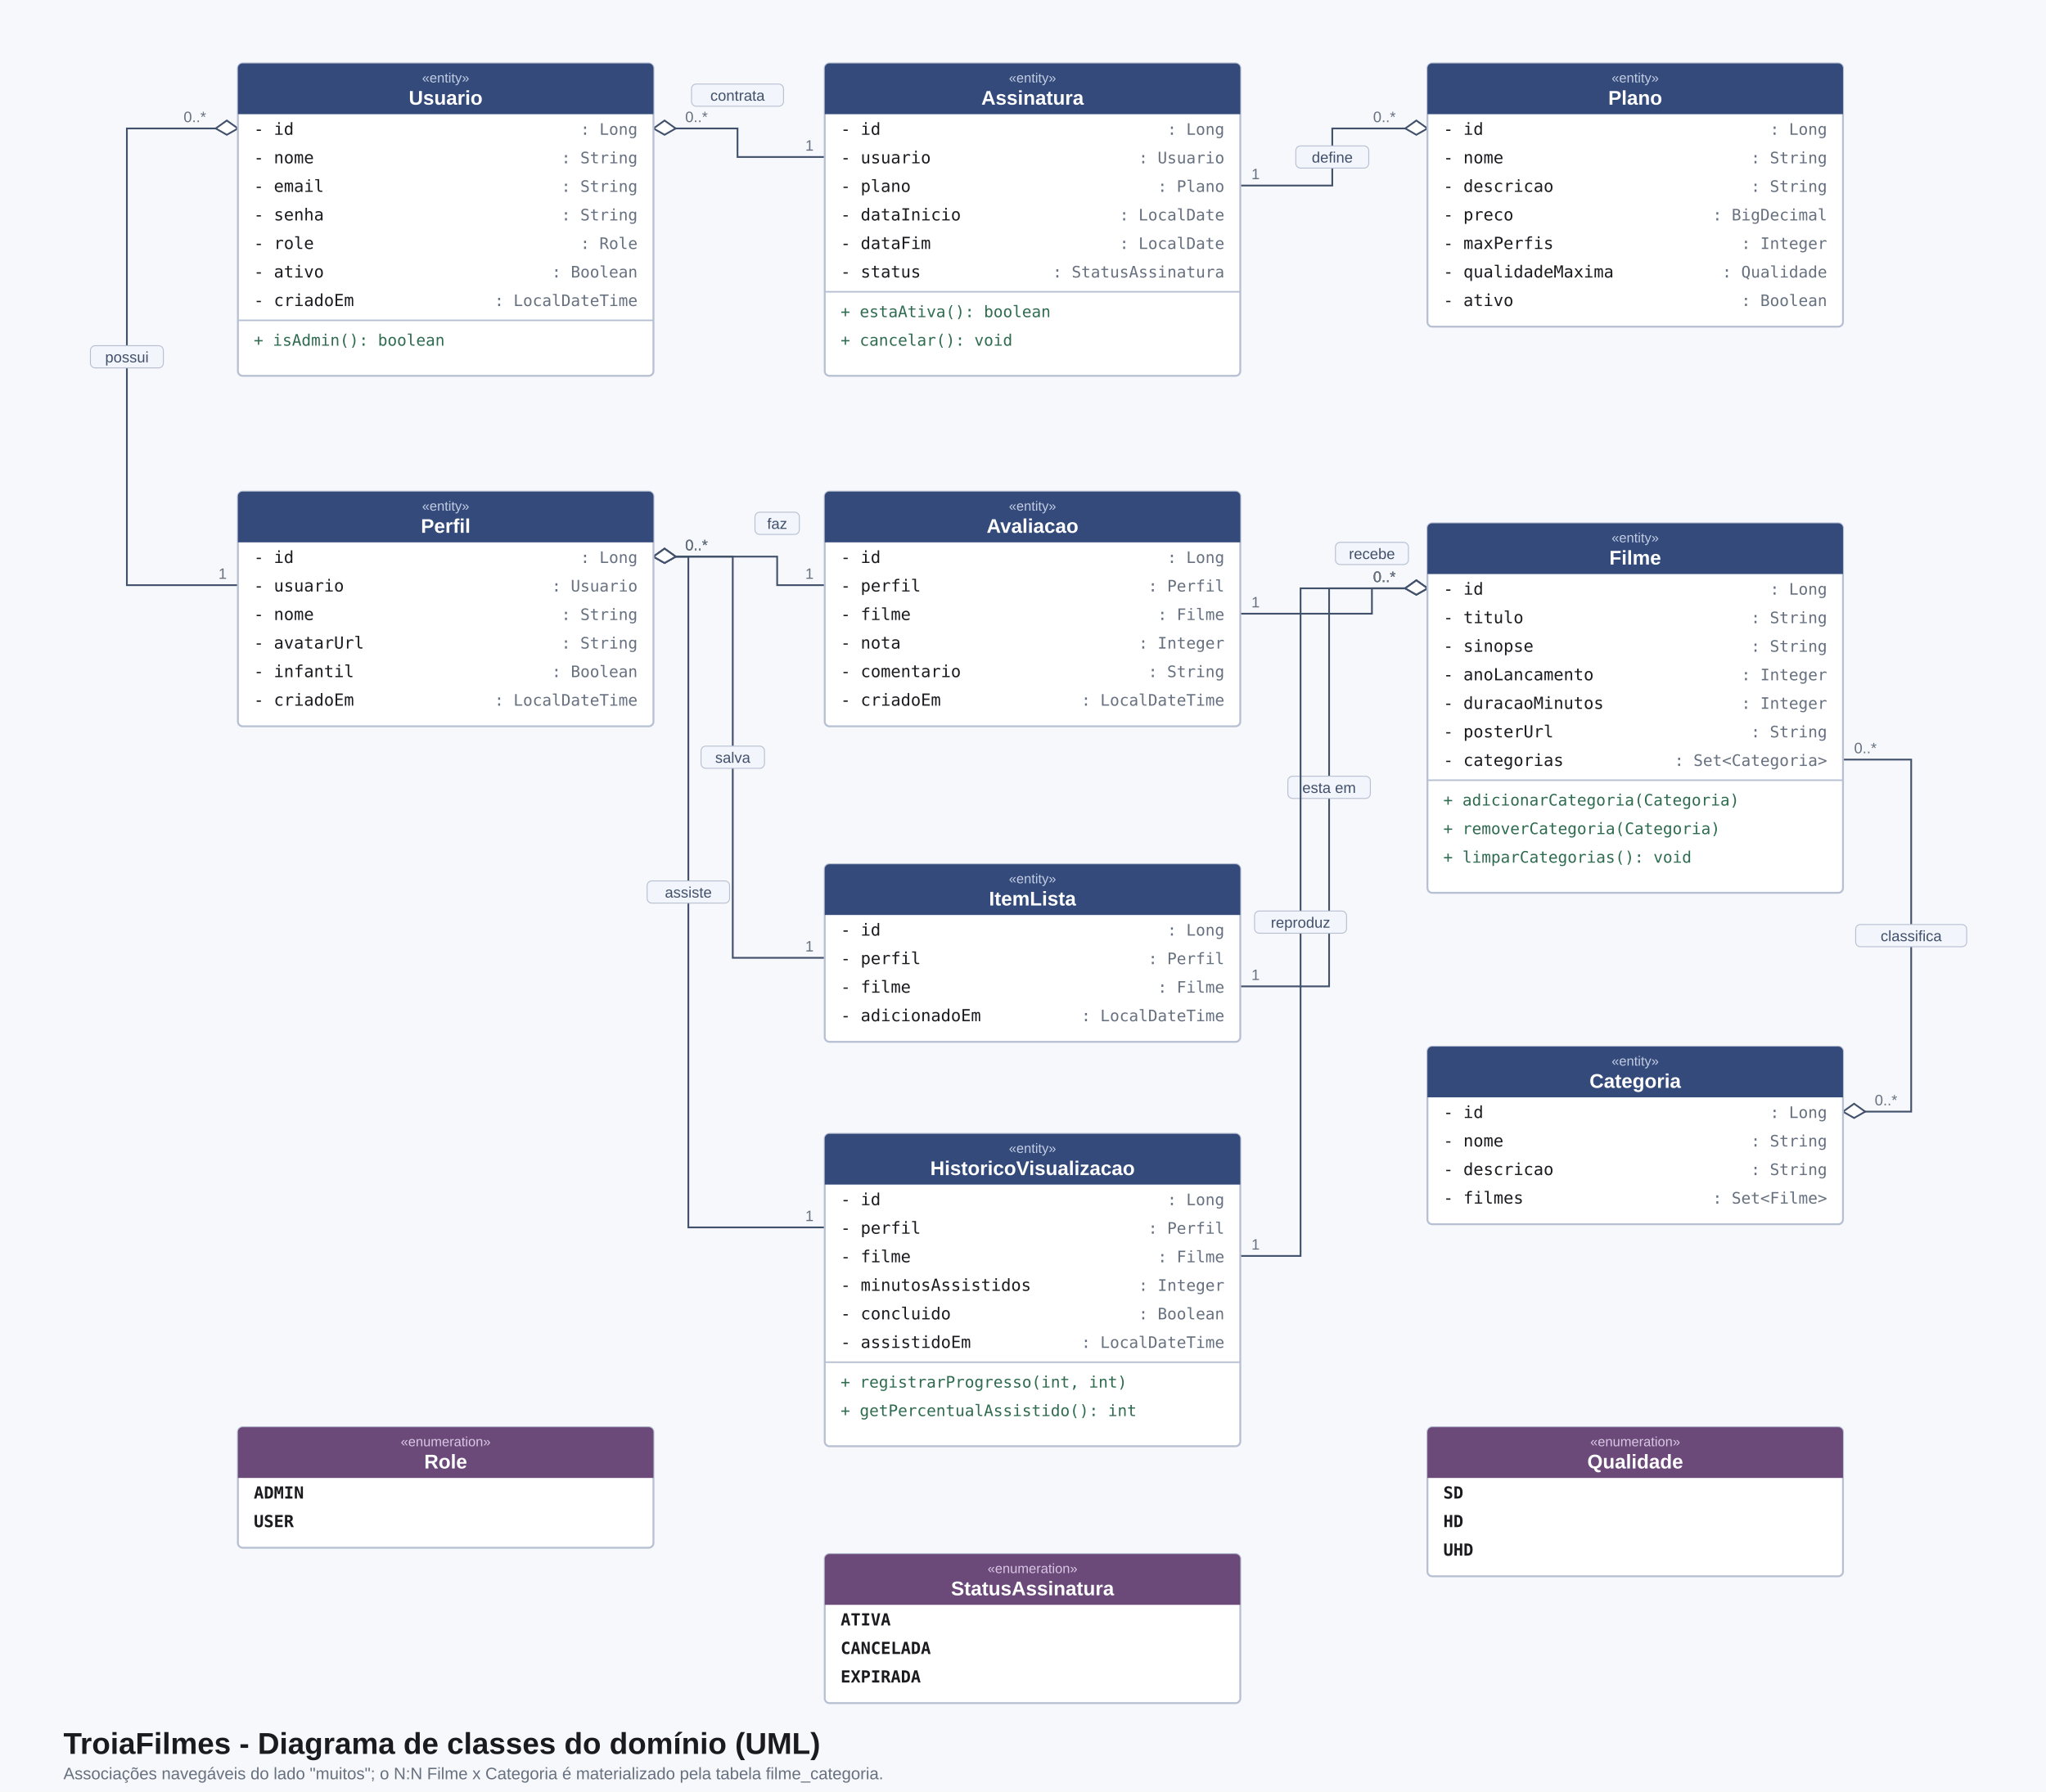
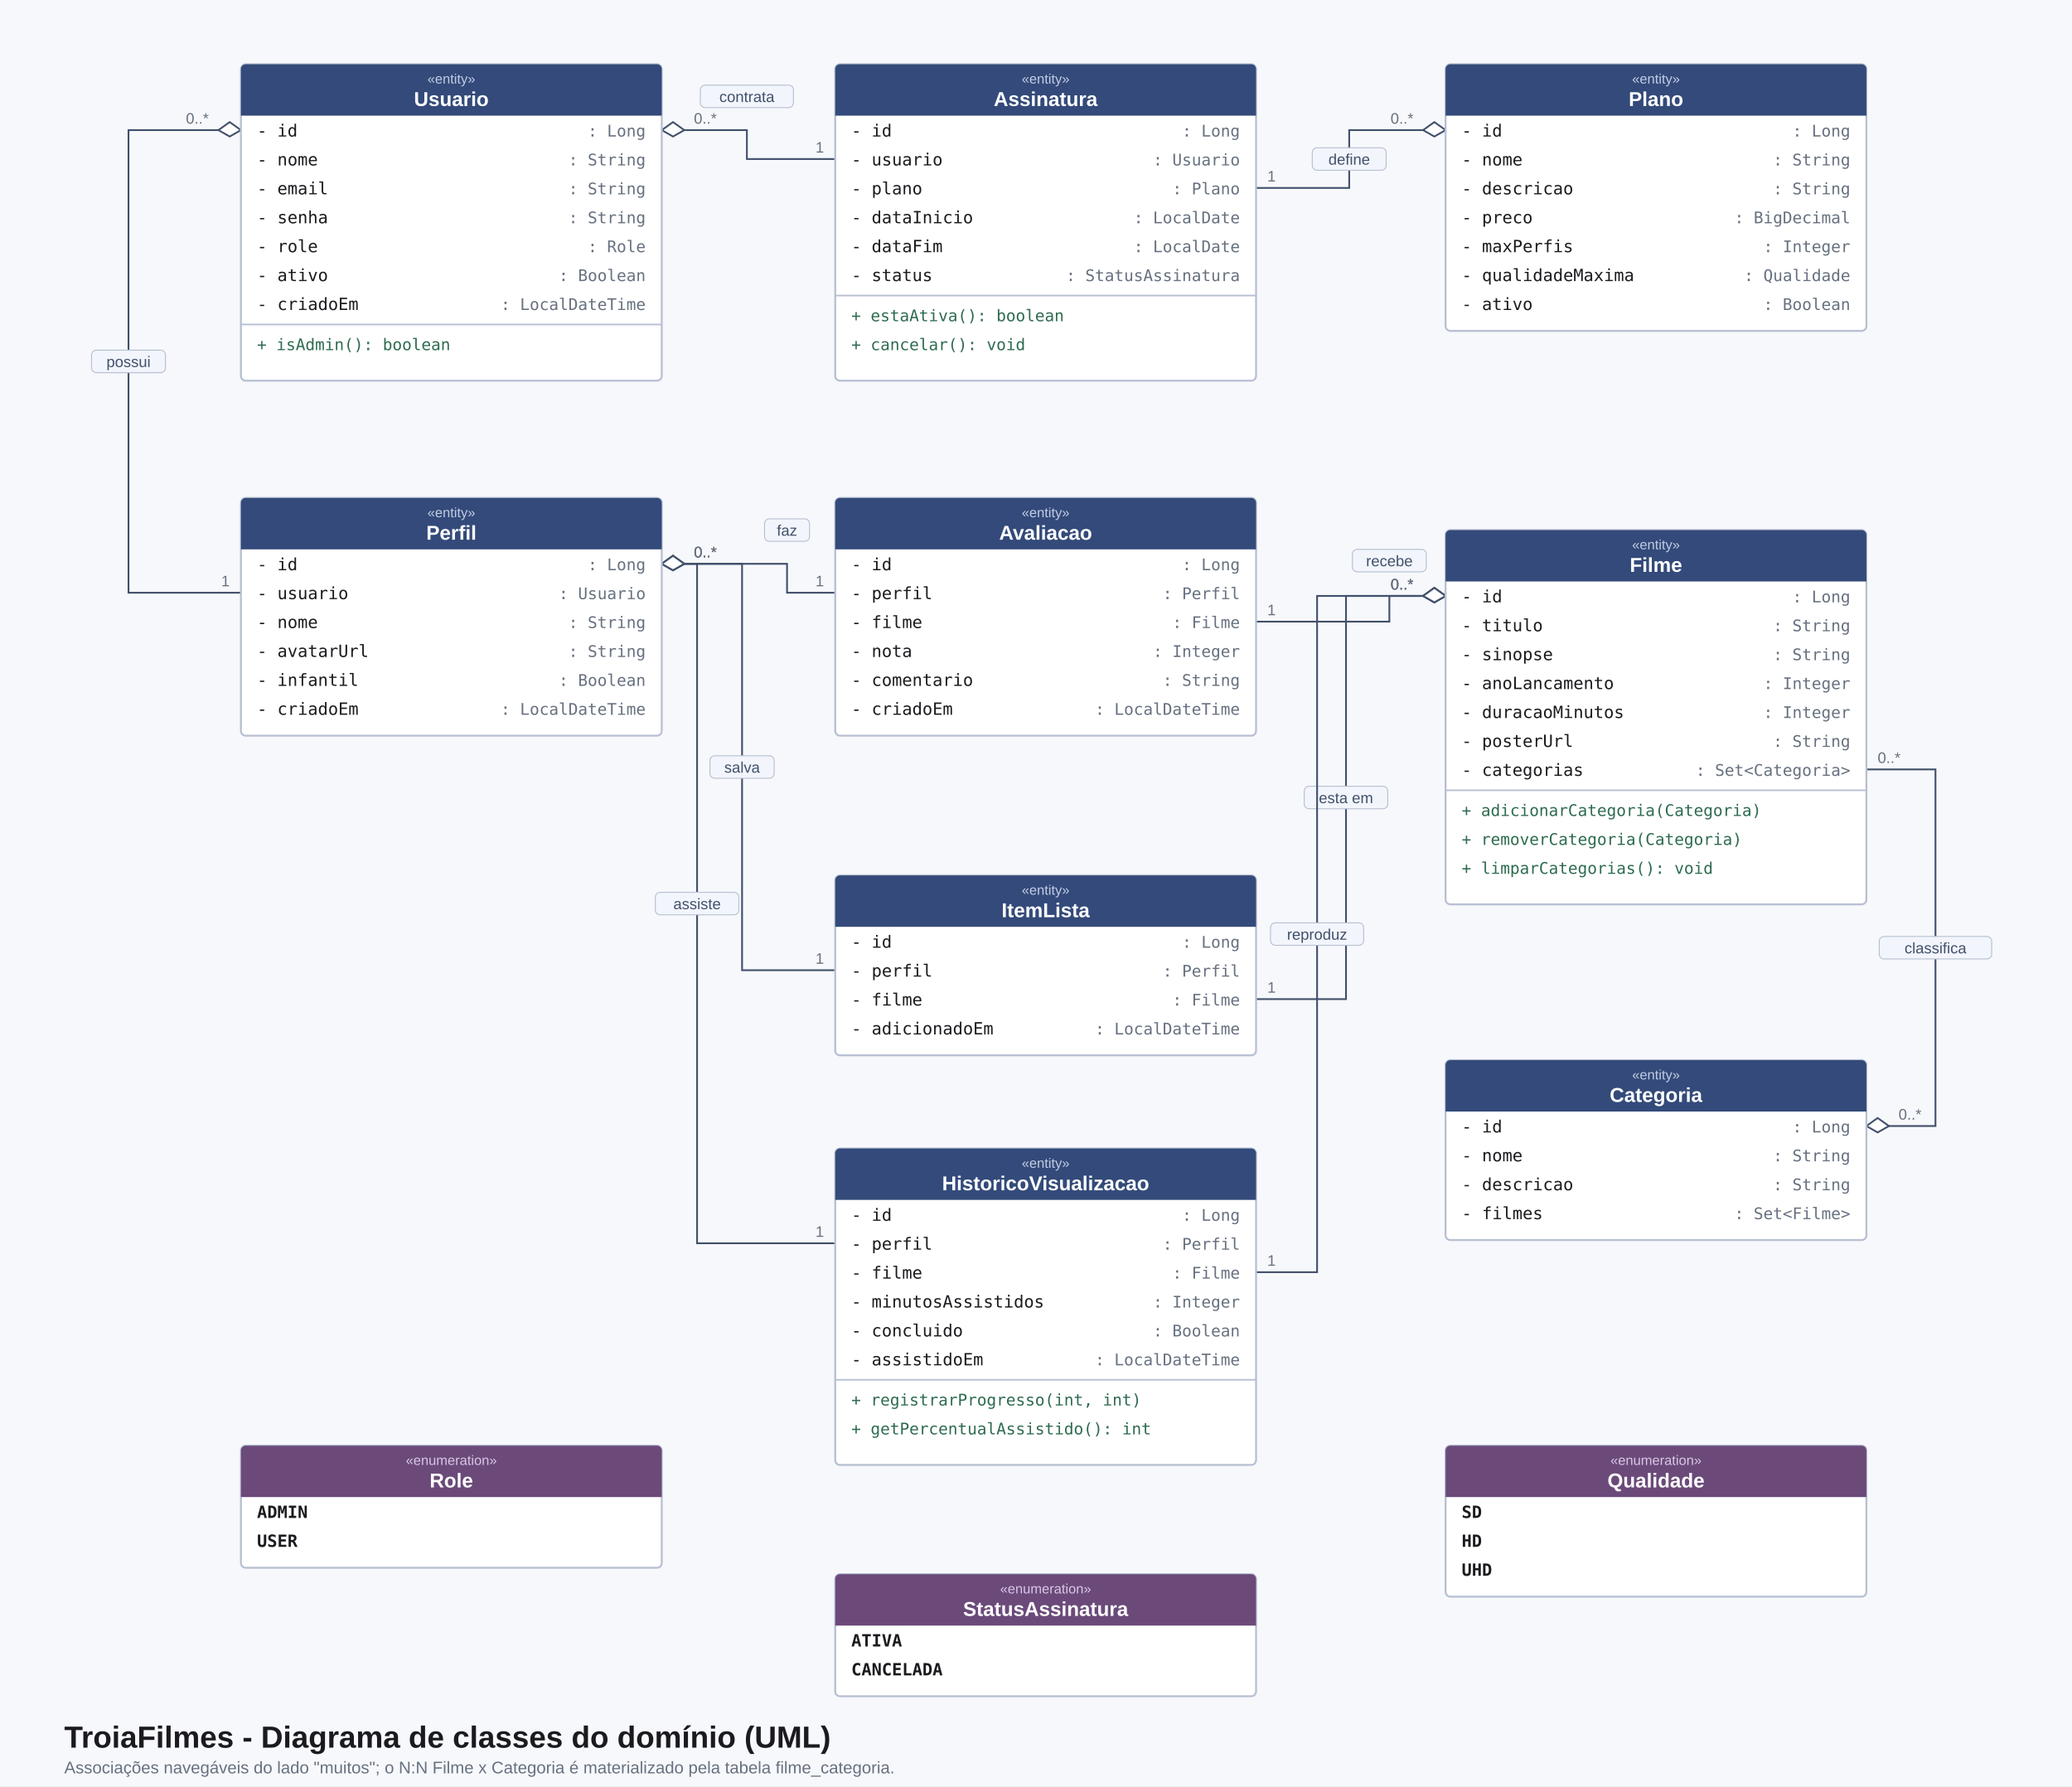
- <svg xmlns="http://www.w3.org/2000/svg" width="1290" height="1130" viewBox="0 0 1290 1130" font-family="Segoe UI, Arial, sans-serif">
-   <rect width="1290" height="1130" fill="#f7f8fb" />
+ <svg xmlns="http://www.w3.org/2000/svg" width="1290" height="1112" viewBox="0 0 1290 1112" font-family="Segoe UI, Arial, sans-serif">
+   <rect width="1290" height="1112" fill="#f7f8fb" />
  <path d="M 150 369 H 80 V 81 H 150" fill="none" stroke="#41506b" stroke-width="1.1" />
  <polygon points="150,81 143,76 136,81 143,85" fill="#ffffff" stroke="#41506b" stroke-width="1.1" />
  <text x="143" y="365.0" fill="#66707f" font-size="9.5" text-anchor="end">1</text>
  <text x="130" y="77.0" fill="#66707f" font-size="9.5" text-anchor="end">0..*</text>
  <rect x="57.0" y="218.0" width="46.0" height="14" rx="3" fill="#f2f5fb" stroke="#b7c0d2" stroke-width="0.6" />
  <text x="80" y="228.5" fill="#41506b" font-size="9.5" text-anchor="middle">possui</text>
  <path d="M 520 99 H 465 V 81 H 412" fill="none" stroke="#41506b" stroke-width="1.1" />
  <polygon points="412,81 419,76 426,81 419,85" fill="#ffffff" stroke="#41506b" stroke-width="1.1" />
  <text x="513" y="95.0" fill="#66707f" font-size="9.5" text-anchor="end">1</text>
  <text x="432" y="77.0" fill="#66707f" font-size="9.5" text-anchor="start">0..*</text>
  <rect x="436.0" y="53.0" width="58.0" height="14" rx="3" fill="#f2f5fb" stroke="#b7c0d2" stroke-width="0.6" />
  <text x="465" y="63.5" fill="#41506b" font-size="9.5" text-anchor="middle">contrata</text>
  <path d="M 782 117 H 840 V 81 H 900" fill="none" stroke="#41506b" stroke-width="1.1" />
  <polygon points="900,81 893,76 886,81 893,85" fill="#ffffff" stroke="#41506b" stroke-width="1.1" />
  <text x="789" y="113.0" fill="#66707f" font-size="9.5" text-anchor="start">1</text>
  <text x="880" y="77.0" fill="#66707f" font-size="9.5" text-anchor="end">0..*</text>
  <rect x="817.0" y="92.0" width="46.0" height="14" rx="3" fill="#f2f5fb" stroke="#b7c0d2" stroke-width="0.6" />
  <text x="840" y="102.5" fill="#41506b" font-size="9.5" text-anchor="middle">define</text>
  <path d="M 520 369 H 490 V 351 H 412" fill="none" stroke="#41506b" stroke-width="1.1" />
  <polygon points="412,351 419,346 426,351 419,355" fill="#ffffff" stroke="#41506b" stroke-width="1.1" />
  <text x="513" y="365.0" fill="#66707f" font-size="9.5" text-anchor="end">1</text>
  <text x="432" y="347.0" fill="#66707f" font-size="9.5" text-anchor="start">0..*</text>
  <rect x="476.0" y="323.0" width="28.0" height="14" rx="3" fill="#f2f5fb" stroke="#b7c0d2" stroke-width="0.6" />
  <text x="490" y="333.5" fill="#41506b" font-size="9.5" text-anchor="middle">faz</text>
  <path d="M 782 387 H 865 V 371 H 900" fill="none" stroke="#41506b" stroke-width="1.1" />
  <polygon points="900,371 893,366 886,371 893,375" fill="#ffffff" stroke="#41506b" stroke-width="1.1" />
  <text x="789" y="383.0" fill="#66707f" font-size="9.5" text-anchor="start">1</text>
  <text x="880" y="367.0" fill="#66707f" font-size="9.5" text-anchor="end">0..*</text>
  <rect x="842.0" y="342.0" width="46.0" height="14" rx="3" fill="#f2f5fb" stroke="#b7c0d2" stroke-width="0.6" />
  <text x="865" y="352.5" fill="#41506b" font-size="9.5" text-anchor="middle">recebe</text>
  <path d="M 520 604 H 462 V 351 H 412" fill="none" stroke="#41506b" stroke-width="1.1" />
  <polygon points="412,351 419,346 426,351 419,355" fill="#ffffff" stroke="#41506b" stroke-width="1.1" />
  <text x="513" y="600.0" fill="#66707f" font-size="9.5" text-anchor="end">1</text>
  <text x="432" y="347.0" fill="#66707f" font-size="9.5" text-anchor="start">0..*</text>
  <rect x="442.0" y="470.5" width="40.0" height="14" rx="3" fill="#f2f5fb" stroke="#b7c0d2" stroke-width="0.6" />
  <text x="462" y="481.0" fill="#41506b" font-size="9.5" text-anchor="middle">salva</text>
  <path d="M 782 622 H 838 V 371 H 900" fill="none" stroke="#41506b" stroke-width="1.1" />
  <polygon points="900,371 893,366 886,371 893,375" fill="#ffffff" stroke="#41506b" stroke-width="1.1" />
  <text x="789" y="618.0" fill="#66707f" font-size="9.5" text-anchor="start">1</text>
  <text x="880" y="367.0" fill="#66707f" font-size="9.5" text-anchor="end">0..*</text>
  <rect x="812.0" y="489.5" width="52.0" height="14" rx="3" fill="#f2f5fb" stroke="#b7c0d2" stroke-width="0.6" />
  <text x="838" y="500.0" fill="#41506b" font-size="9.5" text-anchor="middle">esta em</text>
  <path d="M 520 774 H 434 V 351 H 412" fill="none" stroke="#41506b" stroke-width="1.1" />
  <polygon points="412,351 419,346 426,351 419,355" fill="#ffffff" stroke="#41506b" stroke-width="1.1" />
  <text x="513" y="770.0" fill="#66707f" font-size="9.5" text-anchor="end">1</text>
  <text x="432" y="347.0" fill="#66707f" font-size="9.5" text-anchor="start">0..*</text>
  <rect x="408.0" y="555.5" width="52.0" height="14" rx="3" fill="#f2f5fb" stroke="#b7c0d2" stroke-width="0.6" />
  <text x="434" y="566.0" fill="#41506b" font-size="9.5" text-anchor="middle">assiste</text>
  <path d="M 782 792 H 820 V 371 H 900" fill="none" stroke="#41506b" stroke-width="1.1" />
  <polygon points="900,371 893,366 886,371 893,375" fill="#ffffff" stroke="#41506b" stroke-width="1.1" />
  <text x="789" y="788.0" fill="#66707f" font-size="9.5" text-anchor="start">1</text>
  <text x="880" y="367.0" fill="#66707f" font-size="9.5" text-anchor="end">0..*</text>
  <rect x="791.0" y="574.5" width="58.0" height="14" rx="3" fill="#f2f5fb" stroke="#b7c0d2" stroke-width="0.6" />
  <text x="820" y="585.0" fill="#41506b" font-size="9.5" text-anchor="middle">reproduz</text>
  <path d="M 1162 479 H 1205 V 701 H 1162" fill="none" stroke="#41506b" stroke-width="1.1" />
  <polygon points="1162,701 1169,696 1176,701 1169,705" fill="#ffffff" stroke="#41506b" stroke-width="1.1" />
  <text x="1169" y="475.0" fill="#66707f" font-size="9.5" text-anchor="start">0..*</text>
  <text x="1182" y="697.0" fill="#66707f" font-size="9.5" text-anchor="start">0..*</text>
  <rect x="1170.0" y="583.0" width="70.0" height="14" rx="3" fill="#f2f5fb" stroke="#b7c0d2" stroke-width="0.6" />
  <text x="1205" y="593.5" fill="#41506b" font-size="9.5" text-anchor="middle">classifica</text>
  <rect x="150" y="40" width="262" height="197" rx="3" fill="#ffffff" stroke="#b7c0d2" stroke-width="1.2" />
  <path d="M153 40 h256 a3 3 0 0 1 3 3 v29 h-262 v-29 a3 3 0 0 1 3 -3 z" fill="#334a7a" />
  <text x="281" y="52" fill="#c3cde4" font-size="8.5" text-anchor="middle">«entity»</text>
  <text x="281" y="66" fill="#ffffff" font-size="12.5" font-weight="700" text-anchor="middle">Usuario</text>
  <text x="160" y="85" fill="#1b1b1f" font-size="10.5" font-family="Consolas, monospace">- id</text>
  <text x="402" y="85" fill="#66707f" font-size="10" font-family="Consolas, monospace" text-anchor="end">: Long</text>
  <text x="160" y="103" fill="#1b1b1f" font-size="10.5" font-family="Consolas, monospace">- nome</text>
  <text x="402" y="103" fill="#66707f" font-size="10" font-family="Consolas, monospace" text-anchor="end">: String</text>
  <text x="160" y="121" fill="#1b1b1f" font-size="10.5" font-family="Consolas, monospace">- email</text>
  <text x="402" y="121" fill="#66707f" font-size="10" font-family="Consolas, monospace" text-anchor="end">: String</text>
  <text x="160" y="139" fill="#1b1b1f" font-size="10.5" font-family="Consolas, monospace">- senha</text>
  <text x="402" y="139" fill="#66707f" font-size="10" font-family="Consolas, monospace" text-anchor="end">: String</text>
  <text x="160" y="157" fill="#1b1b1f" font-size="10.5" font-family="Consolas, monospace">- role</text>
  <text x="402" y="157" fill="#66707f" font-size="10" font-family="Consolas, monospace" text-anchor="end">: Role</text>
  <text x="160" y="175" fill="#1b1b1f" font-size="10.5" font-family="Consolas, monospace">- ativo</text>
  <text x="402" y="175" fill="#66707f" font-size="10" font-family="Consolas, monospace" text-anchor="end">: Boolean</text>
  <text x="160" y="193" fill="#1b1b1f" font-size="10.5" font-family="Consolas, monospace">- criadoEm</text>
  <text x="402" y="193" fill="#66707f" font-size="10" font-family="Consolas, monospace" text-anchor="end">: LocalDateTime</text>
  <line x1="150" y1="202" x2="412" y2="202" stroke="#b7c0d2" stroke-width="1" />
  <text x="160" y="218" fill="#2e6b4f" font-size="10" font-family="Consolas, monospace">+ isAdmin(): boolean</text>
  <rect x="150" y="310" width="262" height="148" rx="3" fill="#ffffff" stroke="#b7c0d2" stroke-width="1.2" />
  <path d="M153 310 h256 a3 3 0 0 1 3 3 v29 h-262 v-29 a3 3 0 0 1 3 -3 z" fill="#334a7a" />
  <text x="281" y="322" fill="#c3cde4" font-size="8.5" text-anchor="middle">«entity»</text>
  <text x="281" y="336" fill="#ffffff" font-size="12.5" font-weight="700" text-anchor="middle">Perfil</text>
  <text x="160" y="355" fill="#1b1b1f" font-size="10.5" font-family="Consolas, monospace">- id</text>
  <text x="402" y="355" fill="#66707f" font-size="10" font-family="Consolas, monospace" text-anchor="end">: Long</text>
  <text x="160" y="373" fill="#1b1b1f" font-size="10.5" font-family="Consolas, monospace">- usuario</text>
  <text x="402" y="373" fill="#66707f" font-size="10" font-family="Consolas, monospace" text-anchor="end">: Usuario</text>
  <text x="160" y="391" fill="#1b1b1f" font-size="10.5" font-family="Consolas, monospace">- nome</text>
  <text x="402" y="391" fill="#66707f" font-size="10" font-family="Consolas, monospace" text-anchor="end">: String</text>
  <text x="160" y="409" fill="#1b1b1f" font-size="10.5" font-family="Consolas, monospace">- avatarUrl</text>
  <text x="402" y="409" fill="#66707f" font-size="10" font-family="Consolas, monospace" text-anchor="end">: String</text>
  <text x="160" y="427" fill="#1b1b1f" font-size="10.5" font-family="Consolas, monospace">- infantil</text>
  <text x="402" y="427" fill="#66707f" font-size="10" font-family="Consolas, monospace" text-anchor="end">: Boolean</text>
  <text x="160" y="445" fill="#1b1b1f" font-size="10.5" font-family="Consolas, monospace">- criadoEm</text>
  <text x="402" y="445" fill="#66707f" font-size="10" font-family="Consolas, monospace" text-anchor="end">: LocalDateTime</text>
  <rect x="150" y="900" width="262" height="76" rx="3" fill="#ffffff" stroke="#b7c0d2" stroke-width="1.2" />
  <path d="M153 900 h256 a3 3 0 0 1 3 3 v29 h-262 v-29 a3 3 0 0 1 3 -3 z" fill="#6b4a7a" />
  <text x="281" y="912" fill="#d9c7e4" font-size="8.5" text-anchor="middle">«enumeration»</text>
  <text x="281" y="926" fill="#ffffff" font-size="12.5" font-weight="700" text-anchor="middle">Role</text>
  <text x="160" y="945" fill="#1b1b1f" font-size="10.5" font-weight="700" font-family="Consolas, monospace">ADMIN</text>
  <text x="160" y="963" fill="#1b1b1f" font-size="10.5" font-weight="700" font-family="Consolas, monospace">USER</text>
  <rect x="520" y="40" width="262" height="197" rx="3" fill="#ffffff" stroke="#b7c0d2" stroke-width="1.2" />
  <path d="M523 40 h256 a3 3 0 0 1 3 3 v29 h-262 v-29 a3 3 0 0 1 3 -3 z" fill="#334a7a" />
  <text x="651" y="52" fill="#c3cde4" font-size="8.5" text-anchor="middle">«entity»</text>
  <text x="651" y="66" fill="#ffffff" font-size="12.5" font-weight="700" text-anchor="middle">Assinatura</text>
  <text x="530" y="85" fill="#1b1b1f" font-size="10.5" font-family="Consolas, monospace">- id</text>
  <text x="772" y="85" fill="#66707f" font-size="10" font-family="Consolas, monospace" text-anchor="end">: Long</text>
  <text x="530" y="103" fill="#1b1b1f" font-size="10.5" font-family="Consolas, monospace">- usuario</text>
  <text x="772" y="103" fill="#66707f" font-size="10" font-family="Consolas, monospace" text-anchor="end">: Usuario</text>
  <text x="530" y="121" fill="#1b1b1f" font-size="10.5" font-family="Consolas, monospace">- plano</text>
  <text x="772" y="121" fill="#66707f" font-size="10" font-family="Consolas, monospace" text-anchor="end">: Plano</text>
  <text x="530" y="139" fill="#1b1b1f" font-size="10.5" font-family="Consolas, monospace">- dataInicio</text>
  <text x="772" y="139" fill="#66707f" font-size="10" font-family="Consolas, monospace" text-anchor="end">: LocalDate</text>
  <text x="530" y="157" fill="#1b1b1f" font-size="10.5" font-family="Consolas, monospace">- dataFim</text>
  <text x="772" y="157" fill="#66707f" font-size="10" font-family="Consolas, monospace" text-anchor="end">: LocalDate</text>
  <text x="530" y="175" fill="#1b1b1f" font-size="10.5" font-family="Consolas, monospace">- status</text>
  <text x="772" y="175" fill="#66707f" font-size="10" font-family="Consolas, monospace" text-anchor="end">: StatusAssinatura</text>
  <line x1="520" y1="184" x2="782" y2="184" stroke="#b7c0d2" stroke-width="1" />
  <text x="530" y="200" fill="#2e6b4f" font-size="10" font-family="Consolas, monospace">+ estaAtiva(): boolean</text>
  <text x="530" y="218" fill="#2e6b4f" font-size="10" font-family="Consolas, monospace">+ cancelar(): void</text>
  <rect x="520" y="310" width="262" height="148" rx="3" fill="#ffffff" stroke="#b7c0d2" stroke-width="1.2" />
  <path d="M523 310 h256 a3 3 0 0 1 3 3 v29 h-262 v-29 a3 3 0 0 1 3 -3 z" fill="#334a7a" />
  <text x="651" y="322" fill="#c3cde4" font-size="8.5" text-anchor="middle">«entity»</text>
  <text x="651" y="336" fill="#ffffff" font-size="12.5" font-weight="700" text-anchor="middle">Avaliacao</text>
  <text x="530" y="355" fill="#1b1b1f" font-size="10.5" font-family="Consolas, monospace">- id</text>
  <text x="772" y="355" fill="#66707f" font-size="10" font-family="Consolas, monospace" text-anchor="end">: Long</text>
  <text x="530" y="373" fill="#1b1b1f" font-size="10.5" font-family="Consolas, monospace">- perfil</text>
  <text x="772" y="373" fill="#66707f" font-size="10" font-family="Consolas, monospace" text-anchor="end">: Perfil</text>
  <text x="530" y="391" fill="#1b1b1f" font-size="10.5" font-family="Consolas, monospace">- filme</text>
  <text x="772" y="391" fill="#66707f" font-size="10" font-family="Consolas, monospace" text-anchor="end">: Filme</text>
  <text x="530" y="409" fill="#1b1b1f" font-size="10.5" font-family="Consolas, monospace">- nota</text>
  <text x="772" y="409" fill="#66707f" font-size="10" font-family="Consolas, monospace" text-anchor="end">: Integer</text>
  <text x="530" y="427" fill="#1b1b1f" font-size="10.5" font-family="Consolas, monospace">- comentario</text>
  <text x="772" y="427" fill="#66707f" font-size="10" font-family="Consolas, monospace" text-anchor="end">: String</text>
  <text x="530" y="445" fill="#1b1b1f" font-size="10.5" font-family="Consolas, monospace">- criadoEm</text>
  <text x="772" y="445" fill="#66707f" font-size="10" font-family="Consolas, monospace" text-anchor="end">: LocalDateTime</text>
  <rect x="520" y="545" width="262" height="112" rx="3" fill="#ffffff" stroke="#b7c0d2" stroke-width="1.2" />
  <path d="M523 545 h256 a3 3 0 0 1 3 3 v29 h-262 v-29 a3 3 0 0 1 3 -3 z" fill="#334a7a" />
  <text x="651" y="557" fill="#c3cde4" font-size="8.5" text-anchor="middle">«entity»</text>
  <text x="651" y="571" fill="#ffffff" font-size="12.5" font-weight="700" text-anchor="middle">ItemLista</text>
  <text x="530" y="590" fill="#1b1b1f" font-size="10.5" font-family="Consolas, monospace">- id</text>
  <text x="772" y="590" fill="#66707f" font-size="10" font-family="Consolas, monospace" text-anchor="end">: Long</text>
  <text x="530" y="608" fill="#1b1b1f" font-size="10.5" font-family="Consolas, monospace">- perfil</text>
  <text x="772" y="608" fill="#66707f" font-size="10" font-family="Consolas, monospace" text-anchor="end">: Perfil</text>
  <text x="530" y="626" fill="#1b1b1f" font-size="10.5" font-family="Consolas, monospace">- filme</text>
  <text x="772" y="626" fill="#66707f" font-size="10" font-family="Consolas, monospace" text-anchor="end">: Filme</text>
  <text x="530" y="644" fill="#1b1b1f" font-size="10.5" font-family="Consolas, monospace">- adicionadoEm</text>
  <text x="772" y="644" fill="#66707f" font-size="10" font-family="Consolas, monospace" text-anchor="end">: LocalDateTime</text>
  <rect x="520" y="715" width="262" height="197" rx="3" fill="#ffffff" stroke="#b7c0d2" stroke-width="1.2" />
  <path d="M523 715 h256 a3 3 0 0 1 3 3 v29 h-262 v-29 a3 3 0 0 1 3 -3 z" fill="#334a7a" />
  <text x="651" y="727" fill="#c3cde4" font-size="8.5" text-anchor="middle">«entity»</text>
  <text x="651" y="741" fill="#ffffff" font-size="12.5" font-weight="700" text-anchor="middle">HistoricoVisualizacao</text>
  <text x="530" y="760" fill="#1b1b1f" font-size="10.5" font-family="Consolas, monospace">- id</text>
  <text x="772" y="760" fill="#66707f" font-size="10" font-family="Consolas, monospace" text-anchor="end">: Long</text>
  <text x="530" y="778" fill="#1b1b1f" font-size="10.5" font-family="Consolas, monospace">- perfil</text>
  <text x="772" y="778" fill="#66707f" font-size="10" font-family="Consolas, monospace" text-anchor="end">: Perfil</text>
  <text x="530" y="796" fill="#1b1b1f" font-size="10.5" font-family="Consolas, monospace">- filme</text>
  <text x="772" y="796" fill="#66707f" font-size="10" font-family="Consolas, monospace" text-anchor="end">: Filme</text>
  <text x="530" y="814" fill="#1b1b1f" font-size="10.5" font-family="Consolas, monospace">- minutosAssistidos</text>
  <text x="772" y="814" fill="#66707f" font-size="10" font-family="Consolas, monospace" text-anchor="end">: Integer</text>
  <text x="530" y="832" fill="#1b1b1f" font-size="10.5" font-family="Consolas, monospace">- concluido</text>
  <text x="772" y="832" fill="#66707f" font-size="10" font-family="Consolas, monospace" text-anchor="end">: Boolean</text>
  <text x="530" y="850" fill="#1b1b1f" font-size="10.5" font-family="Consolas, monospace">- assistidoEm</text>
  <text x="772" y="850" fill="#66707f" font-size="10" font-family="Consolas, monospace" text-anchor="end">: LocalDateTime</text>
  <line x1="520" y1="859" x2="782" y2="859" stroke="#b7c0d2" stroke-width="1" />
  <text x="530" y="875" fill="#2e6b4f" font-size="10" font-family="Consolas, monospace">+ registrarProgresso(int, int)</text>
  <text x="530" y="893" fill="#2e6b4f" font-size="10" font-family="Consolas, monospace">+ getPercentualAssistido(): int</text>
  <rect x="900" y="40" width="262" height="166" rx="3" fill="#ffffff" stroke="#b7c0d2" stroke-width="1.2" />
  <path d="M903 40 h256 a3 3 0 0 1 3 3 v29 h-262 v-29 a3 3 0 0 1 3 -3 z" fill="#334a7a" />
  <text x="1031" y="52" fill="#c3cde4" font-size="8.5" text-anchor="middle">«entity»</text>
  <text x="1031" y="66" fill="#ffffff" font-size="12.5" font-weight="700" text-anchor="middle">Plano</text>
  <text x="910" y="85" fill="#1b1b1f" font-size="10.5" font-family="Consolas, monospace">- id</text>
  <text x="1152" y="85" fill="#66707f" font-size="10" font-family="Consolas, monospace" text-anchor="end">: Long</text>
  <text x="910" y="103" fill="#1b1b1f" font-size="10.5" font-family="Consolas, monospace">- nome</text>
  <text x="1152" y="103" fill="#66707f" font-size="10" font-family="Consolas, monospace" text-anchor="end">: String</text>
  <text x="910" y="121" fill="#1b1b1f" font-size="10.5" font-family="Consolas, monospace">- descricao</text>
  <text x="1152" y="121" fill="#66707f" font-size="10" font-family="Consolas, monospace" text-anchor="end">: String</text>
  <text x="910" y="139" fill="#1b1b1f" font-size="10.5" font-family="Consolas, monospace">- preco</text>
  <text x="1152" y="139" fill="#66707f" font-size="10" font-family="Consolas, monospace" text-anchor="end">: BigDecimal</text>
  <text x="910" y="157" fill="#1b1b1f" font-size="10.5" font-family="Consolas, monospace">- maxPerfis</text>
  <text x="1152" y="157" fill="#66707f" font-size="10" font-family="Consolas, monospace" text-anchor="end">: Integer</text>
  <text x="910" y="175" fill="#1b1b1f" font-size="10.5" font-family="Consolas, monospace">- qualidadeMaxima</text>
  <text x="1152" y="175" fill="#66707f" font-size="10" font-family="Consolas, monospace" text-anchor="end">: Qualidade</text>
  <text x="910" y="193" fill="#1b1b1f" font-size="10.5" font-family="Consolas, monospace">- ativo</text>
  <text x="1152" y="193" fill="#66707f" font-size="10" font-family="Consolas, monospace" text-anchor="end">: Boolean</text>
  <rect x="900" y="330" width="262" height="233" rx="3" fill="#ffffff" stroke="#b7c0d2" stroke-width="1.2" />
  <path d="M903 330 h256 a3 3 0 0 1 3 3 v29 h-262 v-29 a3 3 0 0 1 3 -3 z" fill="#334a7a" />
  <text x="1031" y="342" fill="#c3cde4" font-size="8.5" text-anchor="middle">«entity»</text>
  <text x="1031" y="356" fill="#ffffff" font-size="12.5" font-weight="700" text-anchor="middle">Filme</text>
  <text x="910" y="375" fill="#1b1b1f" font-size="10.5" font-family="Consolas, monospace">- id</text>
  <text x="1152" y="375" fill="#66707f" font-size="10" font-family="Consolas, monospace" text-anchor="end">: Long</text>
  <text x="910" y="393" fill="#1b1b1f" font-size="10.5" font-family="Consolas, monospace">- titulo</text>
  <text x="1152" y="393" fill="#66707f" font-size="10" font-family="Consolas, monospace" text-anchor="end">: String</text>
  <text x="910" y="411" fill="#1b1b1f" font-size="10.5" font-family="Consolas, monospace">- sinopse</text>
  <text x="1152" y="411" fill="#66707f" font-size="10" font-family="Consolas, monospace" text-anchor="end">: String</text>
  <text x="910" y="429" fill="#1b1b1f" font-size="10.5" font-family="Consolas, monospace">- anoLancamento</text>
  <text x="1152" y="429" fill="#66707f" font-size="10" font-family="Consolas, monospace" text-anchor="end">: Integer</text>
  <text x="910" y="447" fill="#1b1b1f" font-size="10.5" font-family="Consolas, monospace">- duracaoMinutos</text>
  <text x="1152" y="447" fill="#66707f" font-size="10" font-family="Consolas, monospace" text-anchor="end">: Integer</text>
  <text x="910" y="465" fill="#1b1b1f" font-size="10.5" font-family="Consolas, monospace">- posterUrl</text>
  <text x="1152" y="465" fill="#66707f" font-size="10" font-family="Consolas, monospace" text-anchor="end">: String</text>
  <text x="910" y="483" fill="#1b1b1f" font-size="10.5" font-family="Consolas, monospace">- categorias</text>
  <text x="1152" y="483" fill="#66707f" font-size="10" font-family="Consolas, monospace" text-anchor="end">: Set&lt;Categoria&gt;</text>
  <line x1="900" y1="492" x2="1162" y2="492" stroke="#b7c0d2" stroke-width="1" />
  <text x="910" y="508" fill="#2e6b4f" font-size="10" font-family="Consolas, monospace">+ adicionarCategoria(Categoria)</text>
  <text x="910" y="526" fill="#2e6b4f" font-size="10" font-family="Consolas, monospace">+ removerCategoria(Categoria)</text>
  <text x="910" y="544" fill="#2e6b4f" font-size="10" font-family="Consolas, monospace">+ limparCategorias(): void</text>
  <rect x="900" y="660" width="262" height="112" rx="3" fill="#ffffff" stroke="#b7c0d2" stroke-width="1.2" />
  <path d="M903 660 h256 a3 3 0 0 1 3 3 v29 h-262 v-29 a3 3 0 0 1 3 -3 z" fill="#334a7a" />
  <text x="1031" y="672" fill="#c3cde4" font-size="8.5" text-anchor="middle">«entity»</text>
  <text x="1031" y="686" fill="#ffffff" font-size="12.5" font-weight="700" text-anchor="middle">Categoria</text>
  <text x="910" y="705" fill="#1b1b1f" font-size="10.5" font-family="Consolas, monospace">- id</text>
  <text x="1152" y="705" fill="#66707f" font-size="10" font-family="Consolas, monospace" text-anchor="end">: Long</text>
  <text x="910" y="723" fill="#1b1b1f" font-size="10.5" font-family="Consolas, monospace">- nome</text>
  <text x="1152" y="723" fill="#66707f" font-size="10" font-family="Consolas, monospace" text-anchor="end">: String</text>
  <text x="910" y="741" fill="#1b1b1f" font-size="10.5" font-family="Consolas, monospace">- descricao</text>
  <text x="1152" y="741" fill="#66707f" font-size="10" font-family="Consolas, monospace" text-anchor="end">: String</text>
  <text x="910" y="759" fill="#1b1b1f" font-size="10.5" font-family="Consolas, monospace">- filmes</text>
  <text x="1152" y="759" fill="#66707f" font-size="10" font-family="Consolas, monospace" text-anchor="end">: Set&lt;Filme&gt;</text>
  <rect x="900" y="900" width="262" height="94" rx="3" fill="#ffffff" stroke="#b7c0d2" stroke-width="1.2" />
  <path d="M903 900 h256 a3 3 0 0 1 3 3 v29 h-262 v-29 a3 3 0 0 1 3 -3 z" fill="#6b4a7a" />
  <text x="1031" y="912" fill="#d9c7e4" font-size="8.5" text-anchor="middle">«enumeration»</text>
  <text x="1031" y="926" fill="#ffffff" font-size="12.5" font-weight="700" text-anchor="middle">Qualidade</text>
  <text x="910" y="945" fill="#1b1b1f" font-size="10.5" font-weight="700" font-family="Consolas, monospace">SD</text>
  <text x="910" y="963" fill="#1b1b1f" font-size="10.5" font-weight="700" font-family="Consolas, monospace">HD</text>
  <text x="910" y="981" fill="#1b1b1f" font-size="10.5" font-weight="700" font-family="Consolas, monospace">UHD</text>
-   <rect x="520" y="980" width="262" height="94" rx="3" fill="#ffffff" stroke="#b7c0d2" stroke-width="1.2" />
+   <rect x="520" y="980" width="262" height="76" rx="3" fill="#ffffff" stroke="#b7c0d2" stroke-width="1.2" />
  <path d="M523 980 h256 a3 3 0 0 1 3 3 v29 h-262 v-29 a3 3 0 0 1 3 -3 z" fill="#6b4a7a" />
  <text x="651" y="992" fill="#d9c7e4" font-size="8.5" text-anchor="middle">«enumeration»</text>
  <text x="651" y="1006" fill="#ffffff" font-size="12.5" font-weight="700" text-anchor="middle">StatusAssinatura</text>
  <text x="530" y="1025" fill="#1b1b1f" font-size="10.5" font-weight="700" font-family="Consolas, monospace">ATIVA</text>
  <text x="530" y="1043" fill="#1b1b1f" font-size="10.5" font-weight="700" font-family="Consolas, monospace">CANCELADA</text>
-   <text x="530" y="1061" fill="#1b1b1f" font-size="10.5" font-weight="700" font-family="Consolas, monospace">EXPIRADA</text>
-   <text x="40" y="1106" fill="#1b1b1f" font-size="19" font-weight="700">TroiaFilmes - Diagrama de classes do domínio (UML)</text>
-   <text x="40" y="1122" fill="#66707f" font-size="10.5">Associações navegáveis do lado "muitos"; o N:N Filme x Categoria é materializado pela tabela filme_categoria.</text>
+   <text x="40" y="1088" fill="#1b1b1f" font-size="19" font-weight="700">TroiaFilmes - Diagrama de classes do domínio (UML)</text>
+   <text x="40" y="1104" fill="#66707f" font-size="10.5">Associações navegáveis do lado "muitos"; o N:N Filme x Categoria é materializado pela tabela filme_categoria.</text>
</svg>
